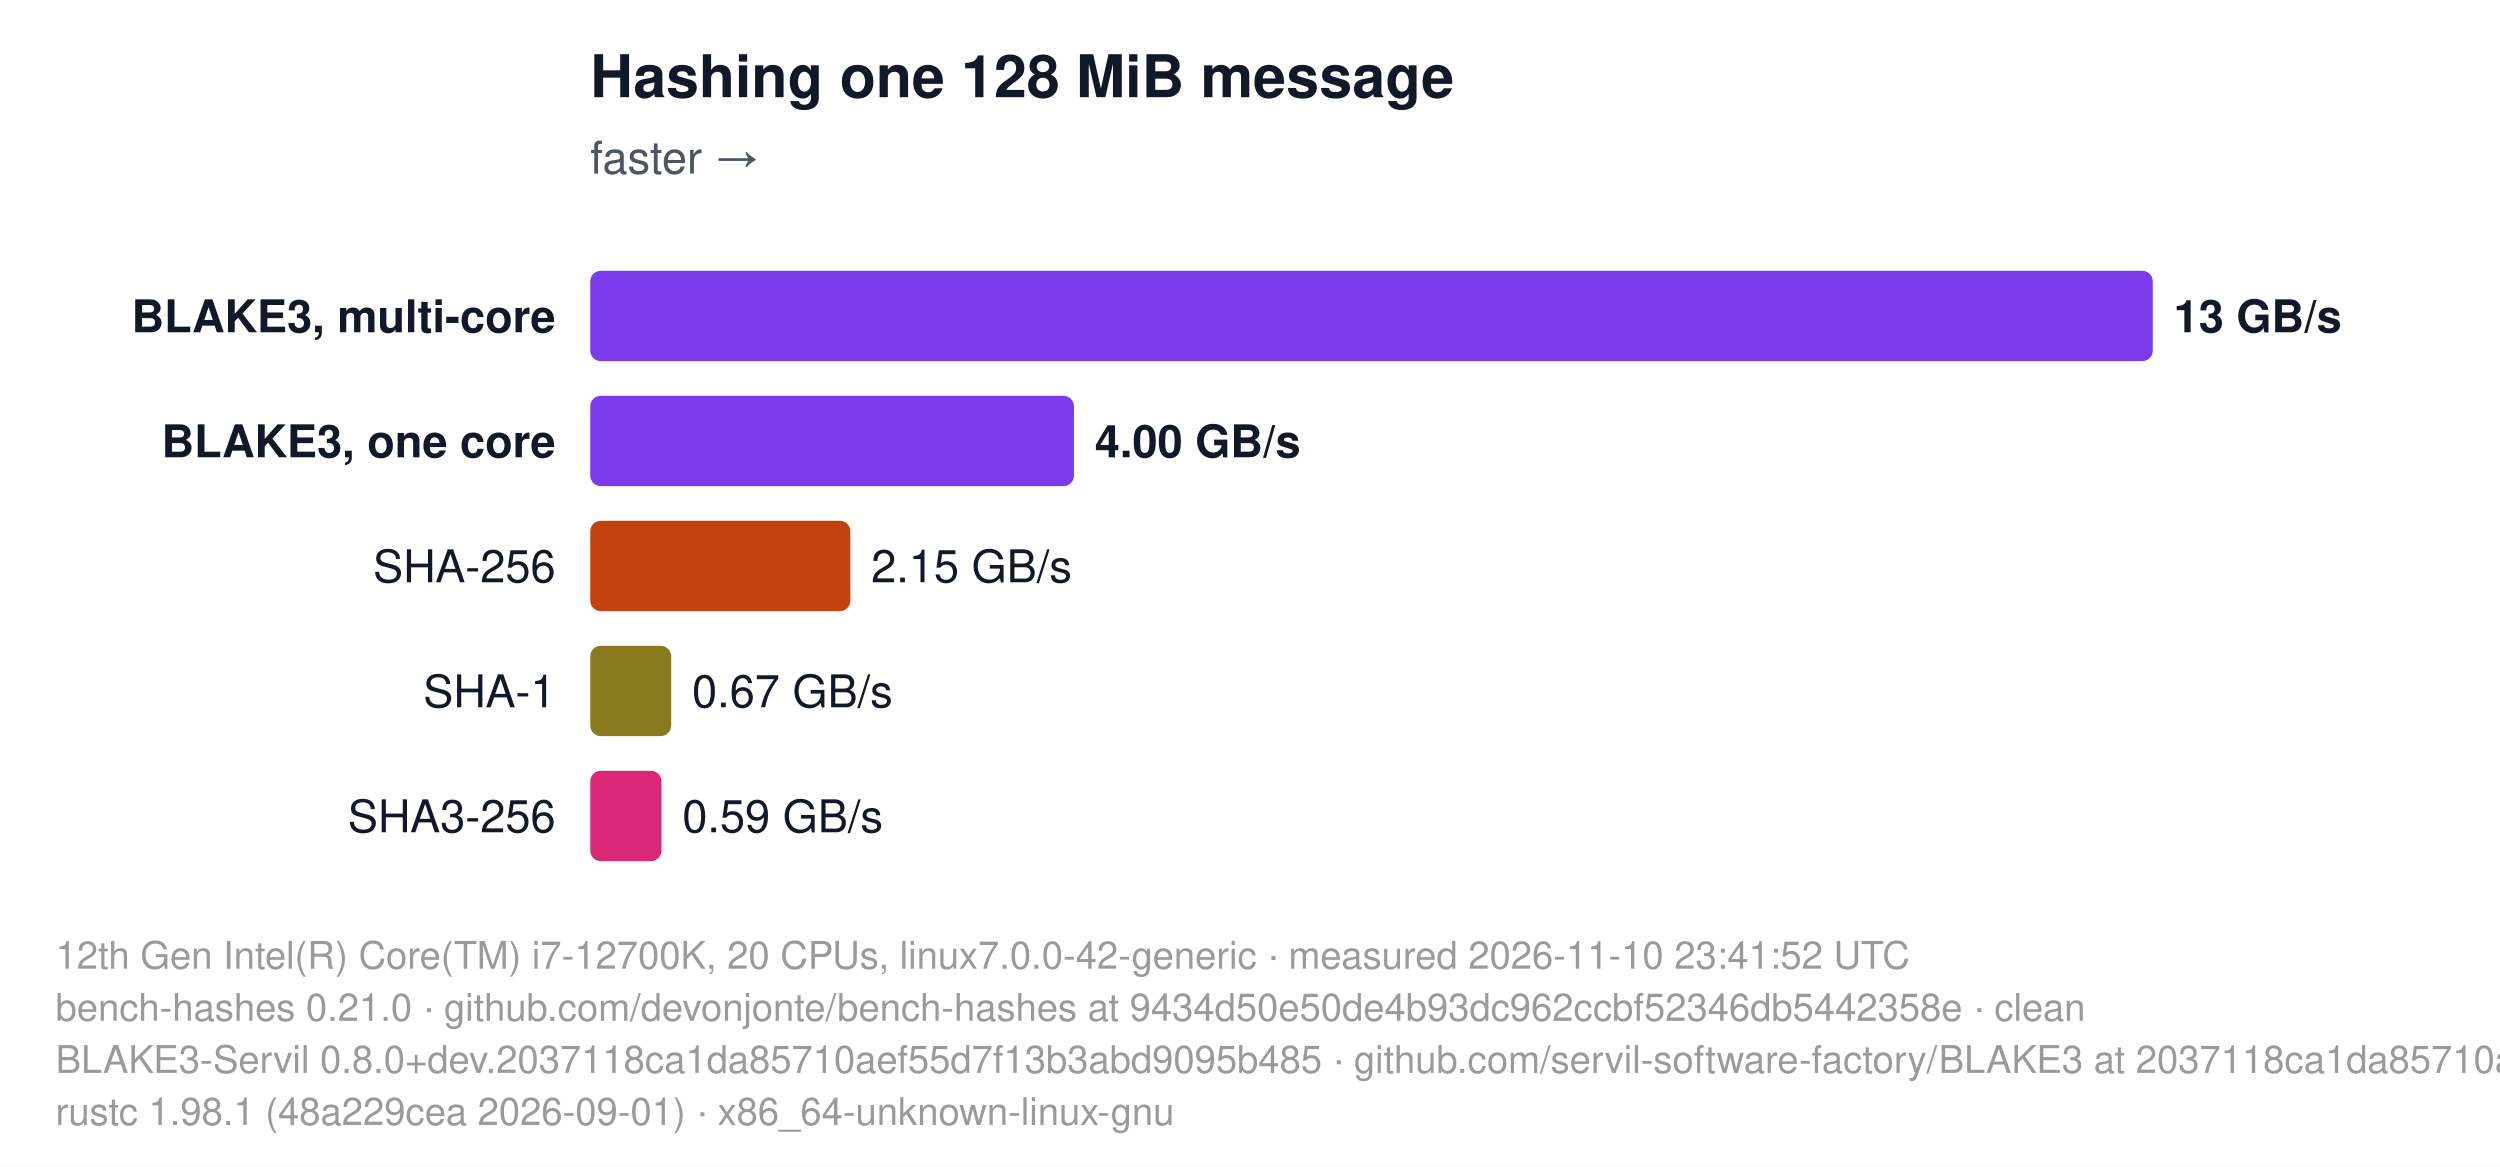
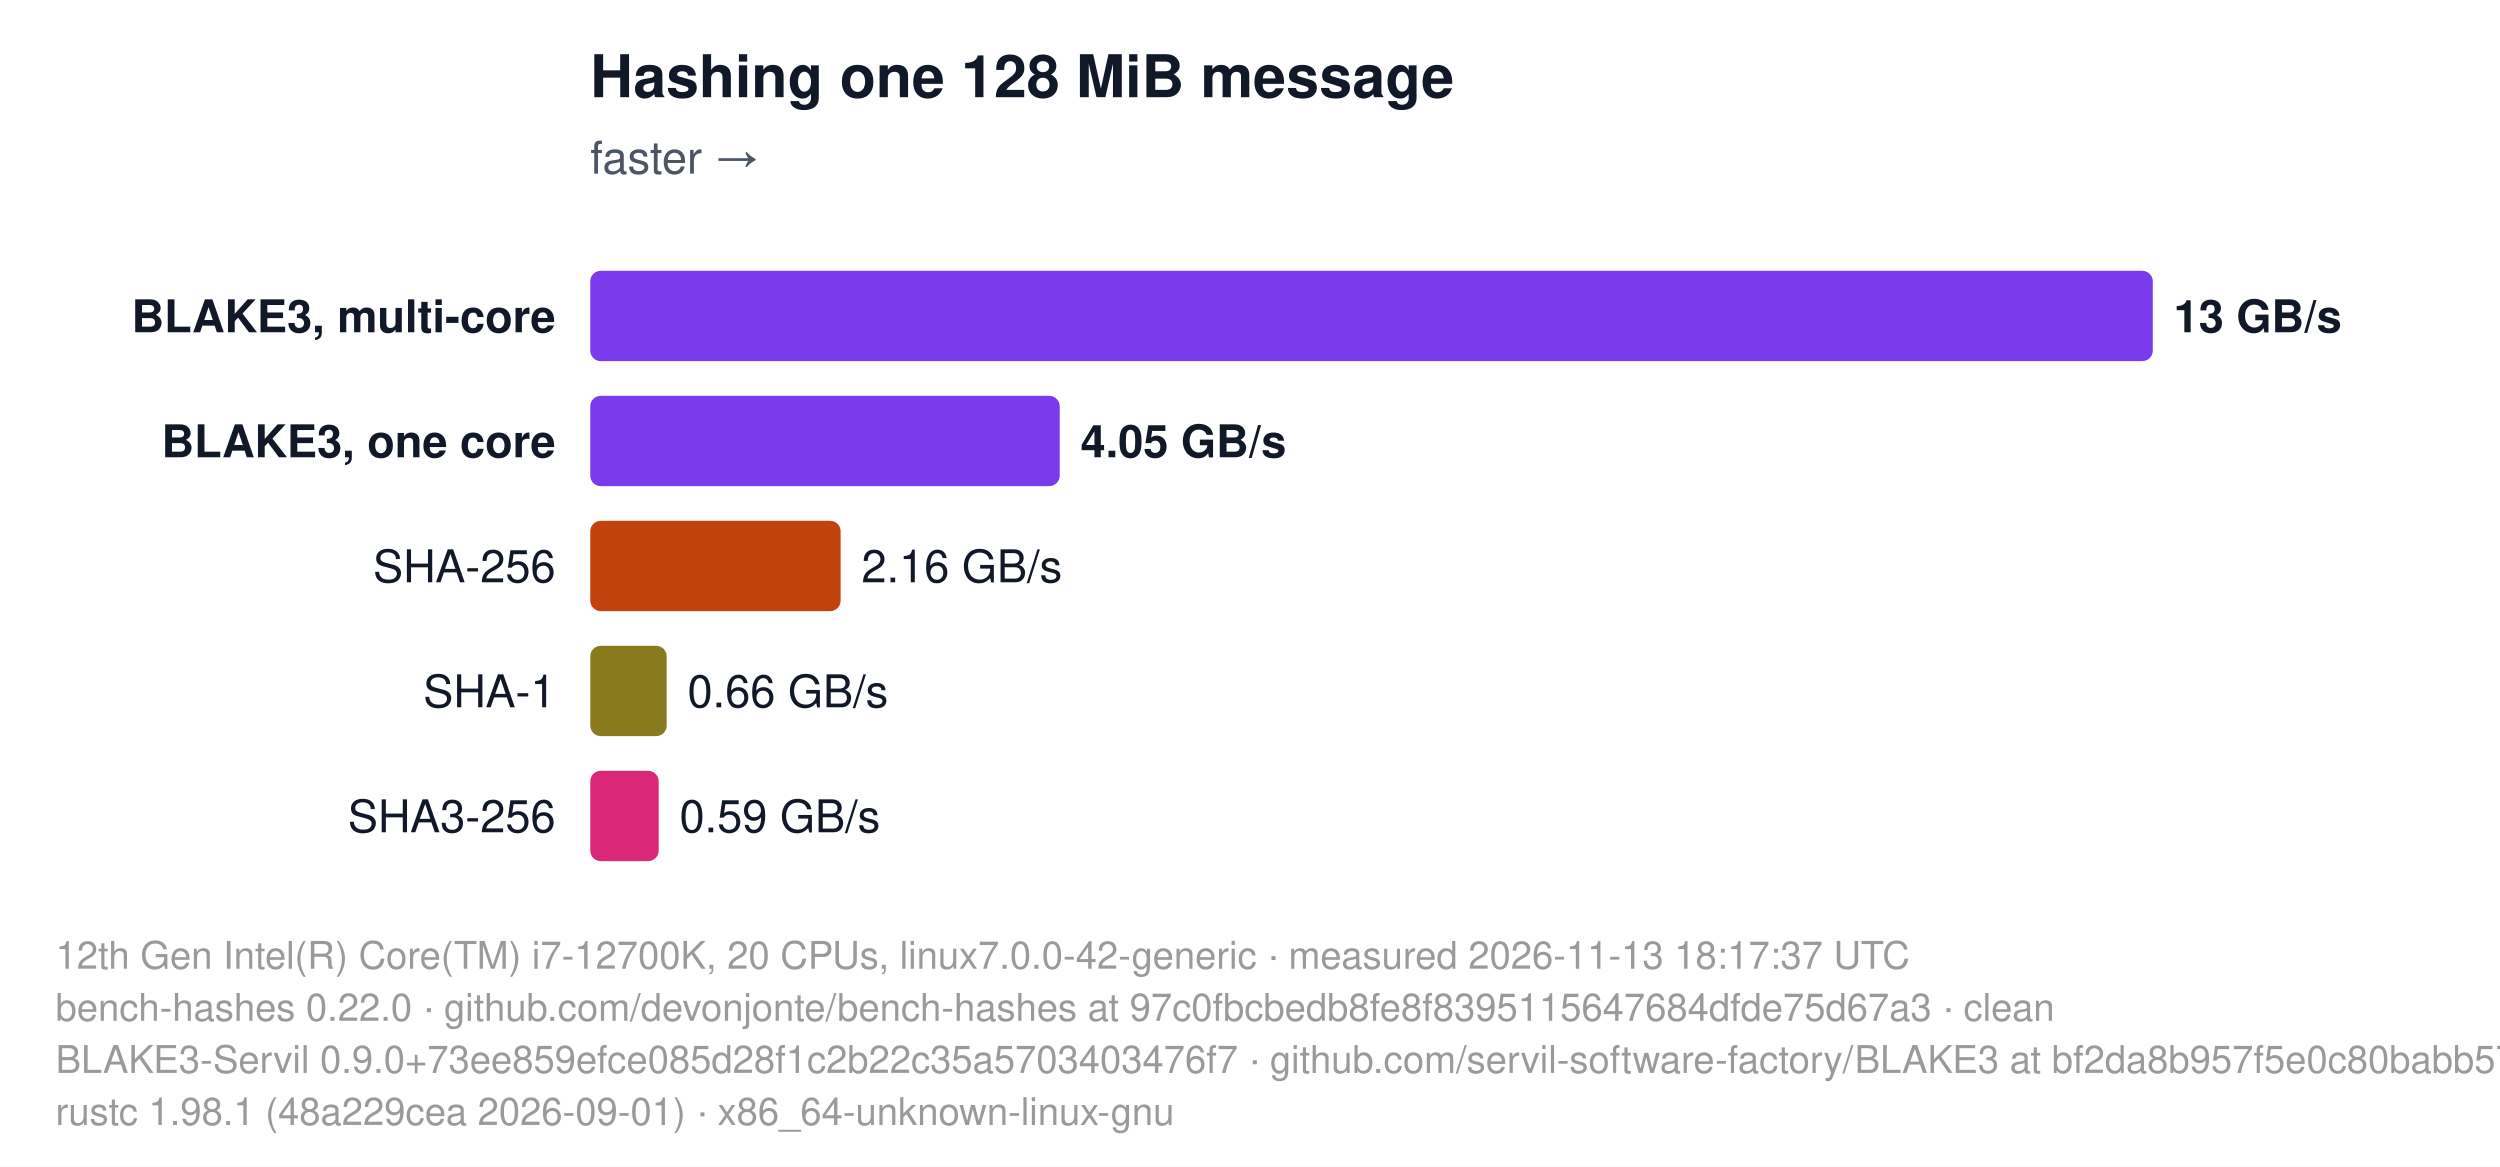
<svg xmlns="http://www.w3.org/2000/svg" width="720" height="336" viewBox="0 0 720 336" font-family="-apple-system, BlinkMacSystemFont, 'Segoe UI', Helvetica, Arial, sans-serif">
  <rect width="720" height="336" fill="#ffffff" />
  <text x="170" y="28" font-size="17" font-weight="600" fill="#111827">Hashing one 128 MiB message</text>
  <text x="170" y="50" font-size="13" fill="#4b5563">faster →</text>
  <text x="160" y="95.7" font-size="13" fill="#111827" text-anchor="end" font-weight="600">BLAKE3, multi-core</text>
  <rect x="170" y="78" width="450.0" height="26" rx="3" fill="#7c3aed" />
  <text x="626.0" y="95.7" font-size="13" fill="#111827" font-weight="600">13 GB/s</text>
  <text x="160" y="131.7" font-size="13" fill="#111827" text-anchor="end" font-weight="600">BLAKE3, one core</text>
-   <rect x="170" y="114" width="139.3" height="26" rx="3" fill="#7c3aed" />
-   <text x="315.3" y="131.7" font-size="13" fill="#111827" font-weight="600">4.00 GB/s</text>
+   <rect x="170" y="114" width="135.2" height="26" rx="3" fill="#7c3aed" />
+   <text x="311.2" y="131.7" font-size="13" fill="#111827" font-weight="600">4.05 GB/s</text>
  <text x="160" y="167.7" font-size="13" fill="#111827" text-anchor="end">SHA-256</text>
-   <rect x="170" y="150" width="74.9" height="26" rx="3" fill="#c2410c" />
-   <text x="250.9" y="167.7" font-size="13" fill="#111827">2.15 GB/s</text>
+   <rect x="170" y="150" width="72.1" height="26" rx="3" fill="#c2410c" />
+   <text x="248.1" y="167.7" font-size="13" fill="#111827">2.16 GB/s</text>
  <text x="160" y="203.7" font-size="13" fill="#111827" text-anchor="end">SHA-1</text>
-   <rect x="170" y="186" width="23.3" height="26" rx="3" fill="#8a7a1e" />
-   <text x="199.3" y="203.7" font-size="13" fill="#111827">0.67 GB/s</text>
+   <rect x="170" y="186" width="22.0" height="26" rx="3" fill="#8a7a1e" />
+   <text x="198.0" y="203.7" font-size="13" fill="#111827">0.66 GB/s</text>
  <text x="160" y="239.7" font-size="13" fill="#111827" text-anchor="end">SHA3-256</text>
-   <rect x="170" y="222" width="20.5" height="26" rx="3" fill="#db2777" />
-   <text x="196.5" y="239.7" font-size="13" fill="#111827">0.59 GB/s</text>
-   <text x="16" y="279.0" font-size="11" fill="#9a9a9a">12th Gen Intel(R) Core(TM) i7-12700K, 20 CPUs, linux7.0.0-42-generic · measured 2026-11-10 23:41:52 UTC</text>
-   <text x="16" y="294.0" font-size="11" fill="#9a9a9a">bench-hashes 0.21.0 · github.com/devonjonte/bench-hashes at 9434d50e50de4b93dc962ccbf52346db5442358e · clean</text>
-   <text x="16" y="309.0" font-size="11" fill="#9a9a9a">BLAKE3-Servil 0.8.0+dev.2037118ca1da85710aef55d7f13b3abd9095b485 · github.com/servil-software-factory/BLAKE3 at 2037118ca1da85710aef55d7f13b3abd9095b485 · clean</text>
+   <rect x="170" y="222" width="19.7" height="26" rx="3" fill="#db2777" />
+   <text x="195.7" y="239.7" font-size="13" fill="#111827">0.59 GB/s</text>
+   <text x="16" y="279.0" font-size="11" fill="#9a9a9a">12th Gen Intel(R) Core(TM) i7-12700K, 20 CPUs, linux7.0.0-42-generic · measured 2026-11-13 18:17:37 UTC</text>
+   <text x="16" y="294.0" font-size="11" fill="#9a9a9a">bench-hashes 0.22.0 · github.com/devonjonte/bench-hashes at 97c0fbcbedb8fe8f8395115647684dfde75d67a3 · clean</text>
+   <text x="16" y="309.0" font-size="11" fill="#9a9a9a">BLAKE3-Servil 0.9.0+73ee859efce085d28f1c2b22c35a5703403476f7 · github.com/servil-software-factory/BLAKE3 at bf2da8b957f5e0c80babb57952de3e53f95c921a · clean</text>
  <text x="16" y="324.0" font-size="11" fill="#9a9a9a">rustc 1.98.1 (48a229cea 2026-09-01) · x86_64-unknown-linux-gnu</text>
</svg>
